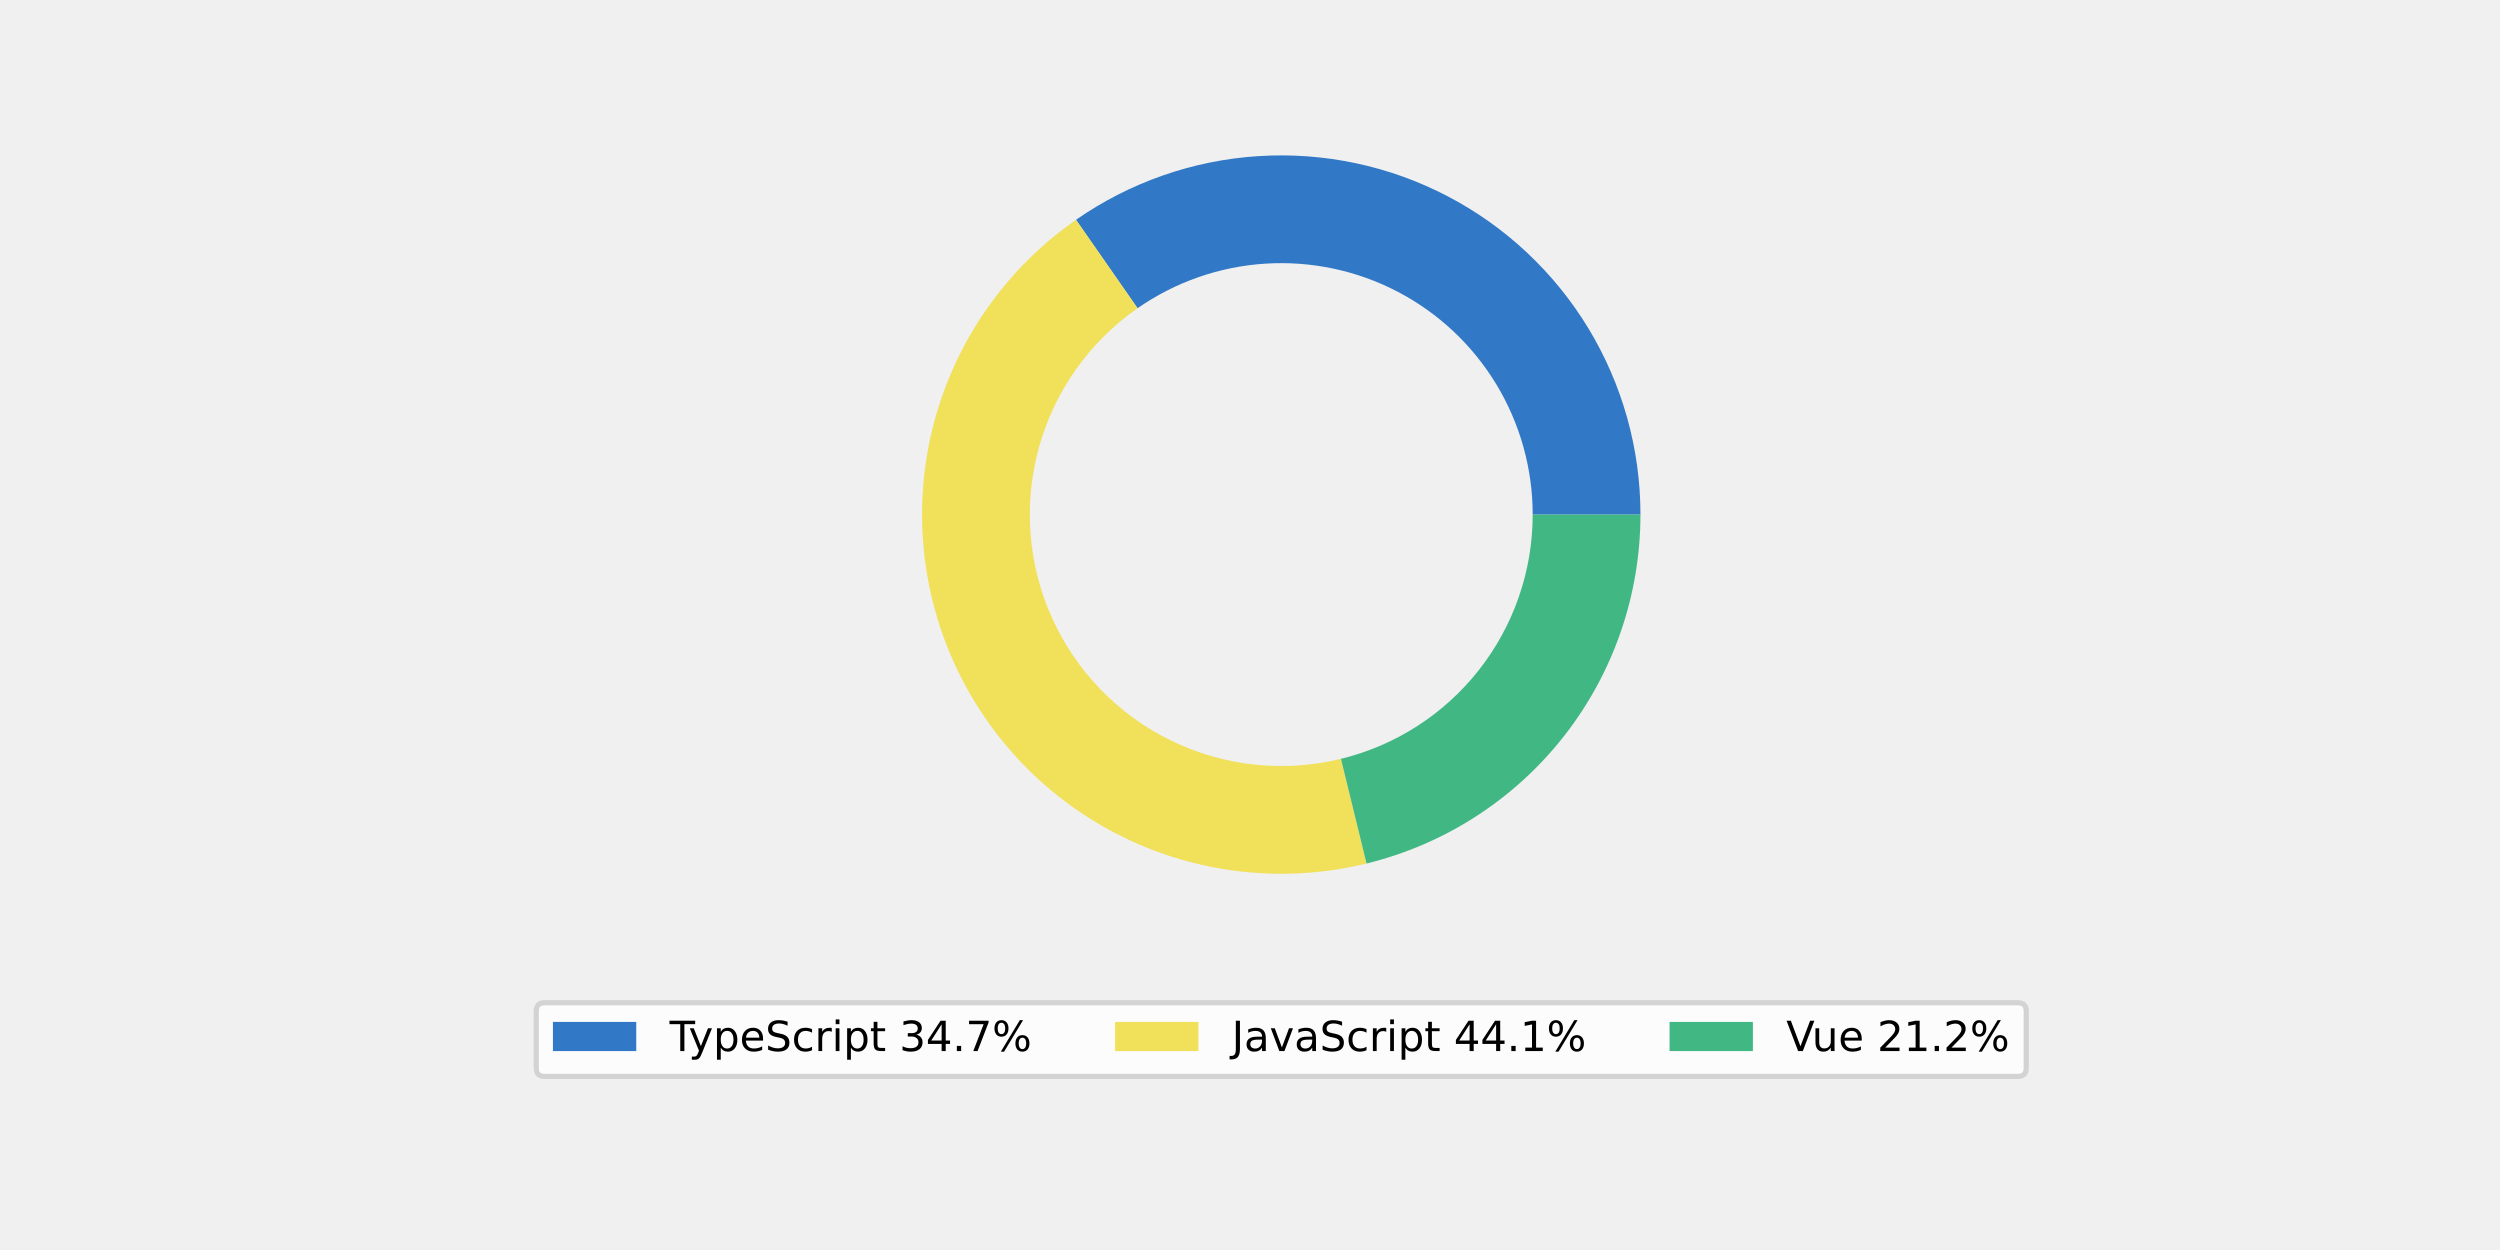
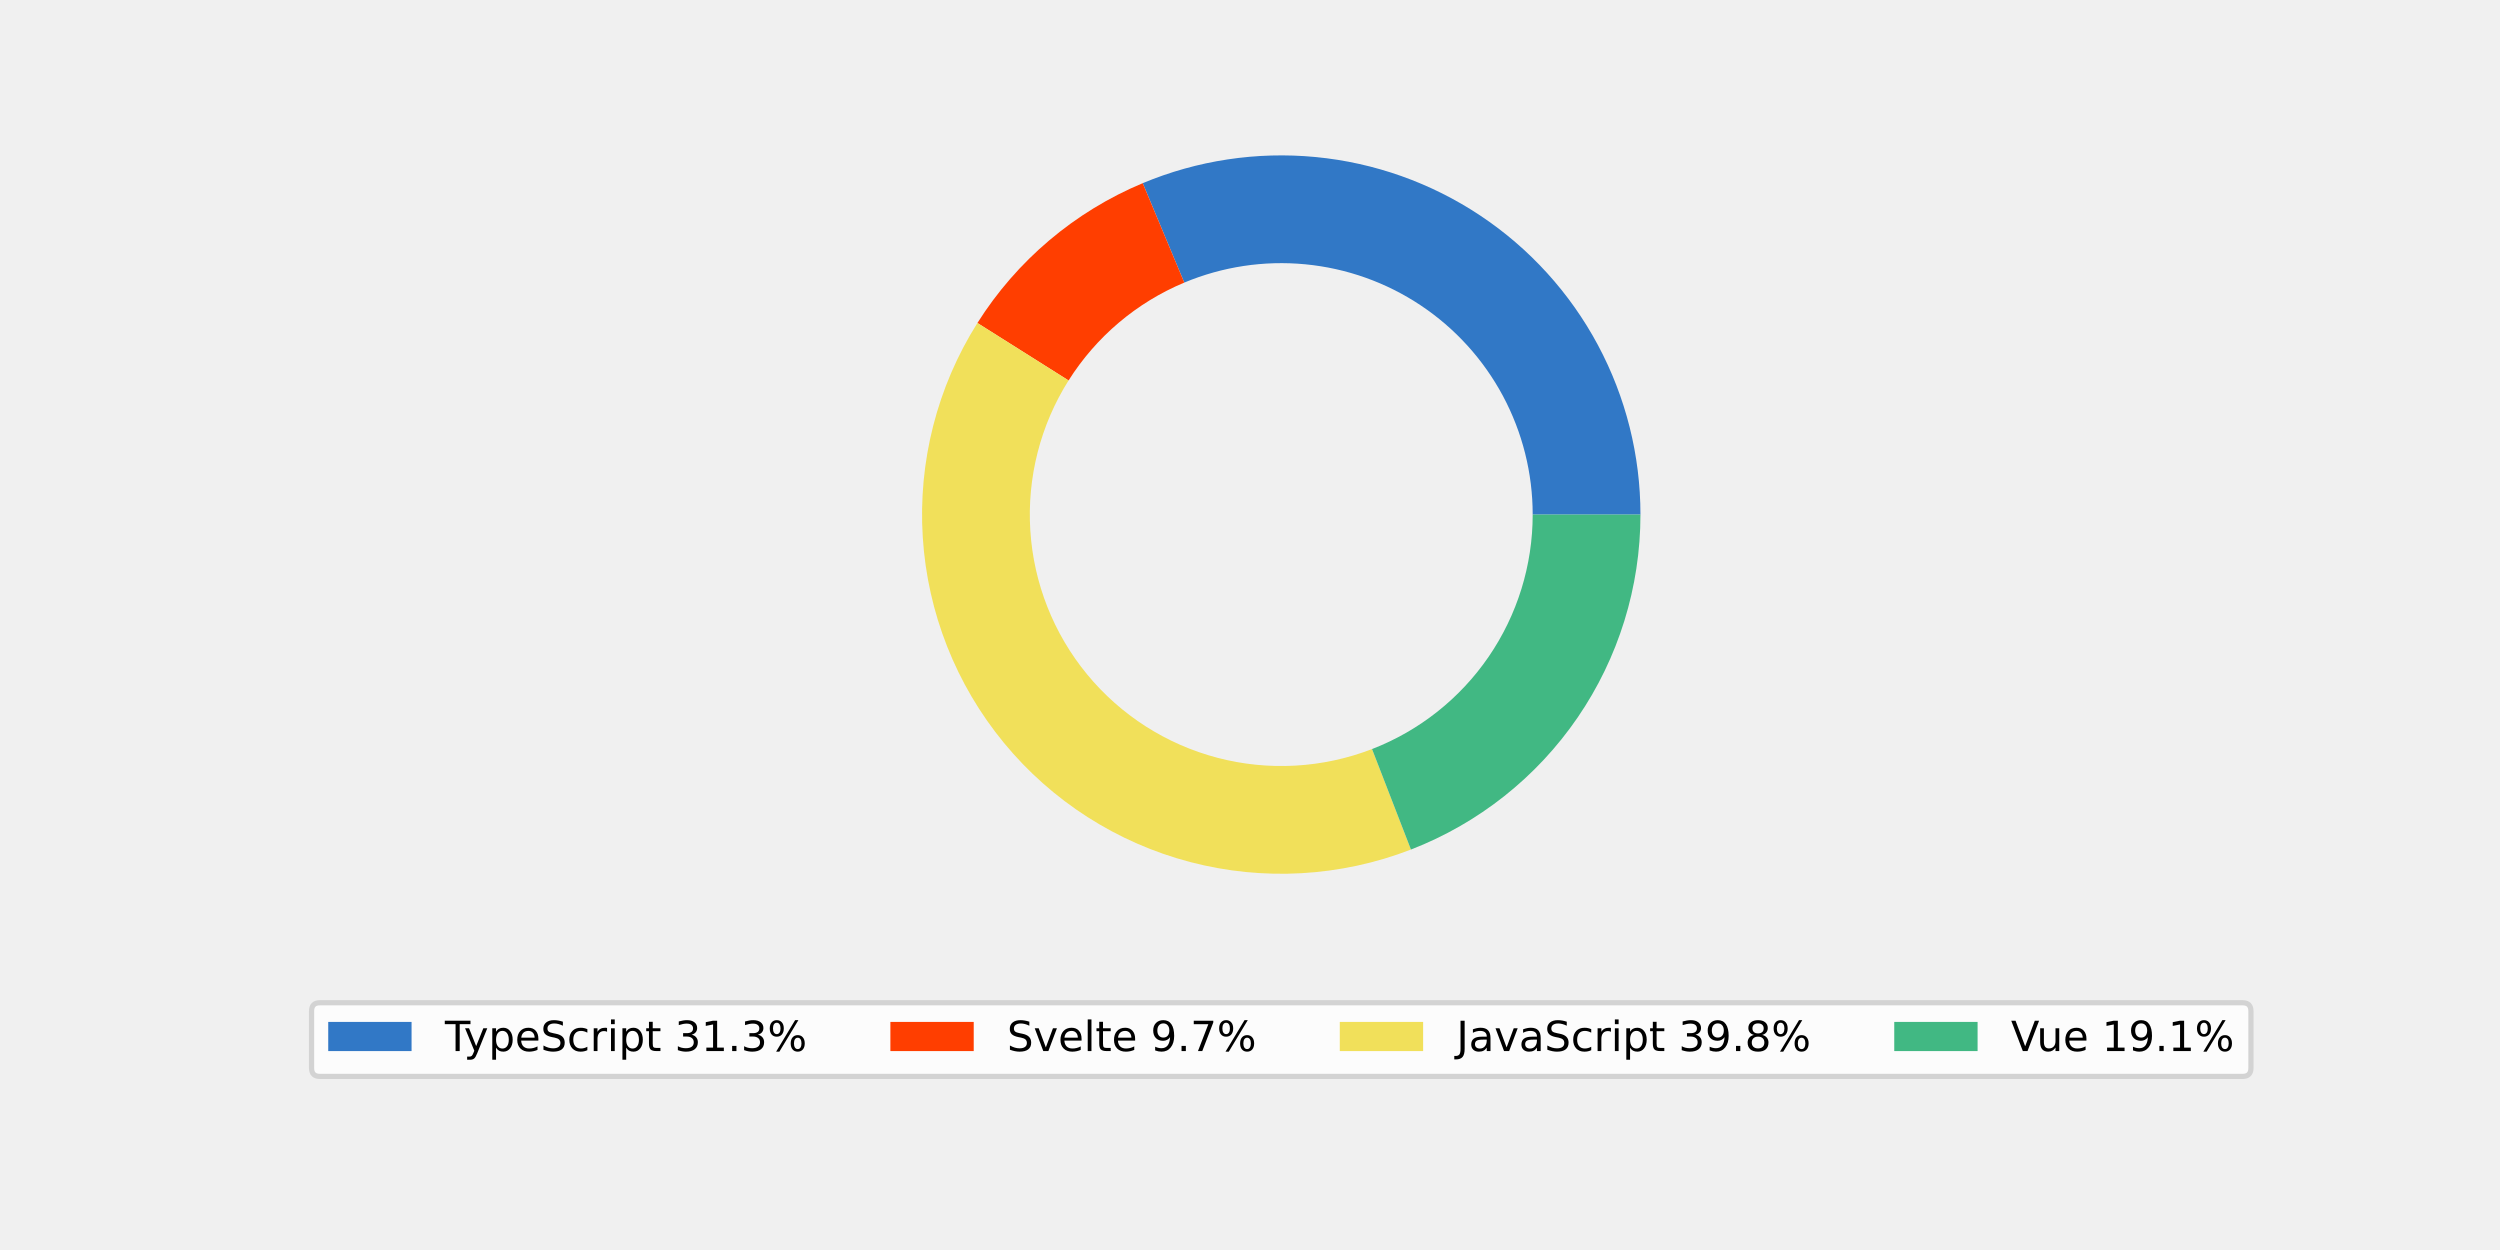
<svg xmlns="http://www.w3.org/2000/svg" xmlns:xlink="http://www.w3.org/1999/xlink" width="480pt" height="240pt" viewBox="0 0 480 240" version="1.1">
  <defs>
    <style type="text/css">*{stroke-linejoin: round; stroke-linecap: butt}</style>
  </defs>
  <g id="figure_1">
    <g id="patch_1">
      <path d="M 0 240  L 480 240  L 480 0  L 0 0  L 0 240  z " style="fill: none" />
    </g>
    <g id="axes_1">
      <g id="patch_2">
-         <path d="M 294.276 98.8  C 294.276 89.98 291.859 81.326 287.288 73.782  C 282.717 66.239 276.165 60.09 268.347 56.008  C 260.528 51.925 251.738 50.062 242.936 50.621  C 234.133 51.181 225.65 54.143 218.412 59.183  L 206.589 42.205  C 216.929 35.004 229.048 30.773 241.623 29.974  C 254.198 29.174 266.755 31.835 277.924 37.668  C 289.093 43.501 298.453 52.284 304.983 63.061  C 311.512 73.837 314.966 86.2 314.966 98.8  z " clip-path="url(#pacc1fbbd3b)" style="fill: #3178c6" />
+         <path d="M 294.276 98.8  C 294.276 90.848 292.311 83.018 288.557 76.008  C 284.803 68.999 279.374 63.024 272.756 58.617  C 266.137 54.21 258.53 51.505 250.615 50.745  C 242.7 49.985 234.718 51.192 227.381 54.259  L 219.402 35.17  C 229.883 30.789 241.285 29.064 252.593 30.15  C 263.901 31.236 274.767 35.099 284.222 41.395  C 293.678 47.691 301.433 56.227 306.796 66.241  C 312.159 76.255 314.966 87.44 314.966 98.8  z " clip-path="url(#p0b9250daf7)" style="fill: #3178c6" />
      </g>
      <g id="patch_3">
-         <path d="M 218.412 59.183  C 209.167 65.622 202.461 75.097 199.464 85.958  C 196.467 96.818 197.364 108.392 201.999 118.661  C 206.634 128.929 214.72 137.259 224.847 142.195  C 234.975 147.131 246.517 148.37 257.461 145.696  L 262.373 165.794  C 246.739 169.615 230.249 167.845 215.782 160.793  C 201.315 153.741 189.762 141.842 183.141 127.173  C 176.52 112.503 175.238 95.969 179.519 80.454  C 183.801 64.939 193.381 51.402 206.589 42.205  z " clip-path="url(#pacc1fbbd3b)" style="fill: #f1e05a" />
+         <path d="M 227.381 54.259  C 222.827 56.163 218.592 58.754 214.823 61.941  C 211.055 65.129 207.797 68.876 205.164 73.051  L 187.663 62.016  C 191.424 56.051 196.078 50.699 201.462 46.145  C 206.845 41.591 212.896 37.89 219.402 35.17  z " clip-path="url(#p0b9250daf7)" style="fill: #ff3e00" />
      </g>
      <g id="patch_4">
-         <path d="M 257.461 145.696  C 267.96 143.13 277.299 137.111 283.973 128.61  C 290.646 120.109 294.276 109.608 294.276 98.8  L 314.966 98.8  C 314.966 114.24 309.781 129.241 300.247 141.386  C 290.713 153.53 277.371 162.128 262.373 165.794  z " clip-path="url(#pacc1fbbd3b)" style="fill: #41b883" />
+         <path d="M 205.164 73.051  C 199.751 81.637 197.18 91.715 197.82 101.845  C 198.461 111.975 202.279 121.649 208.731 129.485  C 215.183 137.321 223.944 142.926 233.763 145.499  C 243.581 148.072 253.965 147.484 263.431 143.819  L 270.901 163.113  C 257.379 168.349 242.544 169.189 228.518 165.513  C 214.492 161.837 201.975 153.83 192.759 142.636  C 183.542 131.442 178.086 117.621 177.172 103.15  C 176.257 88.679 179.929 74.281 187.663 62.016  z " clip-path="url(#p0b9250daf7)" style="fill: #f1e05a" />
+       </g>
+       <g id="patch_5">
+         <path d="M 263.431 143.819  C 272.512 140.303 280.321 134.12 285.825 126.086  C 291.329 118.053 294.276 108.538 294.276 98.8  L 314.966 98.8  C 314.966 112.712 310.756 126.304 302.893 137.78  C 295.029 149.257 283.875 158.09 270.901 163.113  z " clip-path="url(#p0b9250daf7)" style="fill: #41b883" />
      </g>
    </g>
    <g id="axes_2">
      <g id="legend_1">
-         <g id="patch_5">
-           <path d="M 104.563 206.671  L 387.437 206.671  Q 389.037 206.671 389.037 205.071  L 389.037 194.129  Q 389.037 192.529 387.437 192.529  L 104.563 192.529  Q 102.963 192.529 102.963 194.129  L 102.963 205.071  Q 102.963 206.671 104.563 206.671  z " style="fill: #ffffff; opacity: 0.8; stroke: #cccccc; stroke-linejoin: miter" />
+         <g id="patch_6">
+           <path d="M 61.421 206.671  L 430.579 206.671  Q 432.179 206.671 432.179 205.071  L 432.179 194.129  Q 432.179 192.529 430.579 192.529  L 61.421 192.529  Q 59.821 192.529 59.821 194.129  L 59.821 205.071  Q 59.821 206.671 61.421 206.671  z " style="fill: #ffffff; opacity: 0.8; stroke: #cccccc; stroke-linejoin: miter" />
        </g>
-         <g id="patch_6">
-           <path d="M 106.163 201.808  L 122.163 201.808  L 122.163 196.208  L 106.163 196.208  z " style="fill: #3178c6" />
+         <g id="patch_7">
+           <path d="M 63.021 201.808  L 79.021 201.808  L 79.021 196.208  L 63.021 196.208  z " style="fill: #3178c6" />
        </g>
        <g id="text_1">
-           <g transform="translate(128.5631 201.8075) scale(0.08 -0.08)">
+           <g transform="translate(85.42125 201.8075) scale(0.08 -0.08)">
            <defs>
              <path id="DejaVuSans-54" d="M -19 4666  L 3928 4666  L 3928 4134  L 2272 4134  L 2272 0  L 1638 0  L 1638 4134  L -19 4134  L -19 4666  z " transform="scale(0.015625)" />
              <path id="DejaVuSans-79" d="M 2059 -325  Q 1816 -950 1584 -1140  Q 1353 -1331 966 -1331  L 506 -1331  L 506 -850  L 844 -850  Q 1081 -850 1212 -737  Q 1344 -625 1503 -206  L 1606 56  L 191 3500  L 800 3500  L 1894 763  L 2988 3500  L 3597 3500  L 2059 -325  z " transform="scale(0.015625)" />
              <path id="DejaVuSans-70" d="M 1159 525  L 1159 -1331  L 581 -1331  L 581 3500  L 1159 3500  L 1159 2969  Q 1341 3281 1617 3432  Q 1894 3584 2278 3584  Q 2916 3584 3314 3078  Q 3713 2572 3713 1747  Q 3713 922 3314 415  Q 2916 -91 2278 -91  Q 1894 -91 1617 61  Q 1341 213 1159 525  z M 3116 1747  Q 3116 2381 2855 2742  Q 2594 3103 2138 3103  Q 1681 3103 1420 2742  Q 1159 2381 1159 1747  Q 1159 1113 1420 752  Q 1681 391 2138 391  Q 2594 391 2855 752  Q 3116 1113 3116 1747  z " transform="scale(0.015625)" />
              <path id="DejaVuSans-65" d="M 3597 1894  L 3597 1613  L 953 1613  Q 991 1019 1311 708  Q 1631 397 2203 397  Q 2534 397 2845 478  Q 3156 559 3463 722  L 3463 178  Q 3153 47 2828 -22  Q 2503 -91 2169 -91  Q 1331 -91 842 396  Q 353 884 353 1716  Q 353 2575 817 3079  Q 1281 3584 2069 3584  Q 2775 3584 3186 3129  Q 3597 2675 3597 1894  z M 3022 2063  Q 3016 2534 2758 2815  Q 2500 3097 2075 3097  Q 1594 3097 1305 2825  Q 1016 2553 972 2059  L 3022 2063  z " transform="scale(0.015625)" />
              <path id="DejaVuSans-53" d="M 3425 4513  L 3425 3897  Q 3066 4069 2747 4153  Q 2428 4238 2131 4238  Q 1616 4238 1336 4038  Q 1056 3838 1056 3469  Q 1056 3159 1242 3001  Q 1428 2844 1947 2747  L 2328 2669  Q 3034 2534 3370 2195  Q 3706 1856 3706 1288  Q 3706 609 3251 259  Q 2797 -91 1919 -91  Q 1588 -91 1214 -16  Q 841 59 441 206  L 441 856  Q 825 641 1194 531  Q 1563 422 1919 422  Q 2459 422 2753 634  Q 3047 847 3047 1241  Q 3047 1584 2836 1778  Q 2625 1972 2144 2069  L 1759 2144  Q 1053 2284 737 2584  Q 422 2884 422 3419  Q 422 4038 858 4394  Q 1294 4750 2059 4750  Q 2388 4750 2728 4690  Q 3069 4631 3425 4513  z " transform="scale(0.015625)" />
              <path id="DejaVuSans-63" d="M 3122 3366  L 3122 2828  Q 2878 2963 2633 3030  Q 2388 3097 2138 3097  Q 1578 3097 1268 2742  Q 959 2388 959 1747  Q 959 1106 1268 751  Q 1578 397 2138 397  Q 2388 397 2633 464  Q 2878 531 3122 666  L 3122 134  Q 2881 22 2623 -34  Q 2366 -91 2075 -91  Q 1284 -91 818 406  Q 353 903 353 1747  Q 353 2603 823 3093  Q 1294 3584 2113 3584  Q 2378 3584 2631 3529  Q 2884 3475 3122 3366  z " transform="scale(0.015625)" />
              <path id="DejaVuSans-72" d="M 2631 2963  Q 2534 3019 2420 3045  Q 2306 3072 2169 3072  Q 1681 3072 1420 2755  Q 1159 2438 1159 1844  L 1159 0  L 581 0  L 581 3500  L 1159 3500  L 1159 2956  Q 1341 3275 1631 3429  Q 1922 3584 2338 3584  Q 2397 3584 2469 3576  Q 2541 3569 2628 3553  L 2631 2963  z " transform="scale(0.015625)" />
              <path id="DejaVuSans-69" d="M 603 3500  L 1178 3500  L 1178 0  L 603 0  L 603 3500  z M 603 4863  L 1178 4863  L 1178 4134  L 603 4134  L 603 4863  z " transform="scale(0.015625)" />
              <path id="DejaVuSans-74" d="M 1172 4494  L 1172 3500  L 2356 3500  L 2356 3053  L 1172 3053  L 1172 1153  Q 1172 725 1289 603  Q 1406 481 1766 481  L 2356 481  L 2356 0  L 1766 0  Q 1100 0 847 248  Q 594 497 594 1153  L 594 3053  L 172 3053  L 172 3500  L 594 3500  L 594 4494  L 1172 4494  z " transform="scale(0.015625)" />
              <path id="DejaVuSans-20" transform="scale(0.015625)" />
              <path id="DejaVuSans-33" d="M 2597 2516  Q 3050 2419 3304 2112  Q 3559 1806 3559 1356  Q 3559 666 3084 287  Q 2609 -91 1734 -91  Q 1441 -91 1130 -33  Q 819 25 488 141  L 488 750  Q 750 597 1062 519  Q 1375 441 1716 441  Q 2309 441 2620 675  Q 2931 909 2931 1356  Q 2931 1769 2642 2001  Q 2353 2234 1838 2234  L 1294 2234  L 1294 2753  L 1863 2753  Q 2328 2753 2575 2939  Q 2822 3125 2822 3475  Q 2822 3834 2567 4026  Q 2313 4219 1838 4219  Q 1578 4219 1281 4162  Q 984 4106 628 3988  L 628 4550  Q 988 4650 1302 4700  Q 1616 4750 1894 4750  Q 2613 4750 3031 4423  Q 3450 4097 3450 3541  Q 3450 3153 3228 2886  Q 3006 2619 2597 2516  z " transform="scale(0.015625)" />
-               <path id="DejaVuSans-34" d="M 2419 4116  L 825 1625  L 2419 1625  L 2419 4116  z M 2253 4666  L 3047 4666  L 3047 1625  L 3713 1625  L 3713 1100  L 3047 1100  L 3047 0  L 2419 0  L 2419 1100  L 313 1100  L 313 1709  L 2253 4666  z " transform="scale(0.015625)" />
+               <path id="DejaVuSans-31" d="M 794 531  L 1825 531  L 1825 4091  L 703 3866  L 703 4441  L 1819 4666  L 2450 4666  L 2450 531  L 3481 531  L 3481 0  L 794 0  L 794 531  z " transform="scale(0.015625)" />
              <path id="DejaVuSans-2e" d="M 684 794  L 1344 794  L 1344 0  L 684 0  L 684 794  z " transform="scale(0.015625)" />
-               <path id="DejaVuSans-37" d="M 525 4666  L 3525 4666  L 3525 4397  L 1831 0  L 1172 0  L 2766 4134  L 525 4134  L 525 4666  z " transform="scale(0.015625)" />
              <path id="DejaVuSans-25" d="M 4653 2053  Q 4381 2053 4226 1822  Q 4072 1591 4072 1178  Q 4072 772 4226 539  Q 4381 306 4653 306  Q 4919 306 5073 539  Q 5228 772 5228 1178  Q 5228 1588 5073 1820  Q 4919 2053 4653 2053  z M 4653 2450  Q 5147 2450 5437 2106  Q 5728 1763 5728 1178  Q 5728 594 5436 251  Q 5144 -91 4653 -91  Q 4153 -91 3862 251  Q 3572 594 3572 1178  Q 3572 1766 3864 2108  Q 4156 2450 4653 2450  z M 1428 4353  Q 1159 4353 1004 4120  Q 850 3888 850 3481  Q 850 3069 1003 2837  Q 1156 2606 1428 2606  Q 1700 2606 1854 2837  Q 2009 3069 2009 3481  Q 2009 3884 1853 4118  Q 1697 4353 1428 4353  z M 4250 4750  L 4750 4750  L 1831 -91  L 1331 -91  L 4250 4750  z M 1428 4750  Q 1922 4750 2215 4408  Q 2509 4066 2509 3481  Q 2509 2891 2217 2550  Q 1925 2209 1428 2209  Q 931 2209 642 2551  Q 353 2894 353 3481  Q 353 4063 643 4406  Q 934 4750 1428 4750  z " transform="scale(0.015625)" />
            </defs>
            <use xlink:href="#DejaVuSans-54" />
            <use xlink:href="#DejaVuSans-79" transform="translate(45.45898 0)" />
            <use xlink:href="#DejaVuSans-70" transform="translate(104.6387 0)" />
            <use xlink:href="#DejaVuSans-65" transform="translate(168.1152 0)" />
            <use xlink:href="#DejaVuSans-53" transform="translate(229.6387 0)" />
            <use xlink:href="#DejaVuSans-63" transform="translate(293.1152 0)" />
            <use xlink:href="#DejaVuSans-72" transform="translate(348.0957 0)" />
            <use xlink:href="#DejaVuSans-69" transform="translate(389.209 0)" />
            <use xlink:href="#DejaVuSans-70" transform="translate(416.9922 0)" />
            <use xlink:href="#DejaVuSans-74" transform="translate(480.4688 0)" />
            <use xlink:href="#DejaVuSans-20" transform="translate(519.6777 0)" />
            <use xlink:href="#DejaVuSans-33" transform="translate(551.4648 0)" />
-             <use xlink:href="#DejaVuSans-34" transform="translate(615.0879 0)" />
+             <use xlink:href="#DejaVuSans-31" transform="translate(615.0879 0)" />
            <use xlink:href="#DejaVuSans-2e" transform="translate(678.7109 0)" />
-             <use xlink:href="#DejaVuSans-37" transform="translate(710.498 0)" />
+             <use xlink:href="#DejaVuSans-33" transform="translate(710.498 0)" />
            <use xlink:href="#DejaVuSans-25" transform="translate(774.1211 0)" />
          </g>
        </g>
-         <g id="patch_7">
-           <path d="M 214.096 201.808  L 230.096 201.808  L 230.096 196.208  L 214.096 196.208  z " style="fill: #f1e05a" />
+         <g id="patch_8">
+           <path d="M 170.954 201.808  L 186.954 201.808  L 186.954 196.208  L 170.954 196.208  z " style="fill: #ff3e00" />
        </g>
        <g id="text_2">
-           <g transform="translate(236.4956 201.8075) scale(0.08 -0.08)">
+           <g transform="translate(193.3537 201.8075) scale(0.08 -0.08)">
+             <defs>
+               <path id="DejaVuSans-76" d="M 191 3500  L 800 3500  L 1894 563  L 2988 3500  L 3597 3500  L 2284 0  L 1503 0  L 191 3500  z " transform="scale(0.015625)" />
+               <path id="DejaVuSans-6c" d="M 603 4863  L 1178 4863  L 1178 0  L 603 0  L 603 4863  z " transform="scale(0.015625)" />
+               <path id="DejaVuSans-39" d="M 703 97  L 703 672  Q 941 559 1184 500  Q 1428 441 1663 441  Q 2288 441 2617 861  Q 2947 1281 2994 2138  Q 2813 1869 2534 1725  Q 2256 1581 1919 1581  Q 1219 1581 811 2004  Q 403 2428 403 3163  Q 403 3881 828 4315  Q 1253 4750 1959 4750  Q 2769 4750 3195 4129  Q 3622 3509 3622 2328  Q 3622 1225 3098 567  Q 2575 -91 1691 -91  Q 1453 -91 1209 -44  Q 966 3 703 97  z M 1959 2075  Q 2384 2075 2632 2365  Q 2881 2656 2881 3163  Q 2881 3666 2632 3958  Q 2384 4250 1959 4250  Q 1534 4250 1286 3958  Q 1038 3666 1038 3163  Q 1038 2656 1286 2365  Q 1534 2075 1959 2075  z " transform="scale(0.015625)" />
+               <path id="DejaVuSans-37" d="M 525 4666  L 3525 4666  L 3525 4397  L 1831 0  L 1172 0  L 2766 4134  L 525 4134  L 525 4666  z " transform="scale(0.015625)" />
+             </defs>
+             <use xlink:href="#DejaVuSans-53" />
+             <use xlink:href="#DejaVuSans-76" transform="translate(63.47656 0)" />
+             <use xlink:href="#DejaVuSans-65" transform="translate(122.6562 0)" />
+             <use xlink:href="#DejaVuSans-6c" transform="translate(184.1797 0)" />
+             <use xlink:href="#DejaVuSans-74" transform="translate(211.9629 0)" />
+             <use xlink:href="#DejaVuSans-65" transform="translate(251.1719 0)" />
+             <use xlink:href="#DejaVuSans-20" transform="translate(312.6953 0)" />
+             <use xlink:href="#DejaVuSans-39" transform="translate(344.4824 0)" />
+             <use xlink:href="#DejaVuSans-2e" transform="translate(408.1055 0)" />
+             <use xlink:href="#DejaVuSans-37" transform="translate(439.8926 0)" />
+             <use xlink:href="#DejaVuSans-25" transform="translate(503.5156 0)" />
+           </g>
+         </g>
+         <g id="patch_9">
+           <path d="M 257.238 201.808  L 273.238 201.808  L 273.238 196.208  L 257.238 196.208  z " style="fill: #f1e05a" />
+         </g>
+         <g id="text_3">
+           <g transform="translate(279.6375 201.8075) scale(0.08 -0.08)">
            <defs>
              <path id="DejaVuSans-4a" d="M 628 4666  L 1259 4666  L 1259 325  Q 1259 -519 939 -900  Q 619 -1281 -91 -1281  L -331 -1281  L -331 -750  L -134 -750  Q 284 -750 456 -515  Q 628 -281 628 325  L 628 4666  z " transform="scale(0.015625)" />
              <path id="DejaVuSans-61" d="M 2194 1759  Q 1497 1759 1228 1600  Q 959 1441 959 1056  Q 959 750 1161 570  Q 1363 391 1709 391  Q 2188 391 2477 730  Q 2766 1069 2766 1631  L 2766 1759  L 2194 1759  z M 3341 1997  L 3341 0  L 2766 0  L 2766 531  Q 2569 213 2275 61  Q 1981 -91 1556 -91  Q 1019 -91 701 211  Q 384 513 384 1019  Q 384 1609 779 1909  Q 1175 2209 1959 2209  L 2766 2209  L 2766 2266  Q 2766 2663 2505 2880  Q 2244 3097 1772 3097  Q 1472 3097 1187 3025  Q 903 2953 641 2809  L 641 3341  Q 956 3463 1253 3523  Q 1550 3584 1831 3584  Q 2591 3584 2966 3190  Q 3341 2797 3341 1997  z " transform="scale(0.015625)" />
-               <path id="DejaVuSans-76" d="M 191 3500  L 800 3500  L 1894 563  L 2988 3500  L 3597 3500  L 2284 0  L 1503 0  L 191 3500  z " transform="scale(0.015625)" />
-               <path id="DejaVuSans-31" d="M 794 531  L 1825 531  L 1825 4091  L 703 3866  L 703 4441  L 1819 4666  L 2450 4666  L 2450 531  L 3481 531  L 3481 0  L 794 0  L 794 531  z " transform="scale(0.015625)" />
+               <path id="DejaVuSans-38" d="M 2034 2216  Q 1584 2216 1326 1975  Q 1069 1734 1069 1313  Q 1069 891 1326 650  Q 1584 409 2034 409  Q 2484 409 2743 651  Q 3003 894 3003 1313  Q 3003 1734 2745 1975  Q 2488 2216 2034 2216  z M 1403 2484  Q 997 2584 770 2862  Q 544 3141 544 3541  Q 544 4100 942 4425  Q 1341 4750 2034 4750  Q 2731 4750 3128 4425  Q 3525 4100 3525 3541  Q 3525 3141 3298 2862  Q 3072 2584 2669 2484  Q 3125 2378 3379 2068  Q 3634 1759 3634 1313  Q 3634 634 3220 271  Q 2806 -91 2034 -91  Q 1263 -91 848 271  Q 434 634 434 1313  Q 434 1759 690 2068  Q 947 2378 1403 2484  z M 1172 3481  Q 1172 3119 1398 2916  Q 1625 2713 2034 2713  Q 2441 2713 2670 2916  Q 2900 3119 2900 3481  Q 2900 3844 2670 4047  Q 2441 4250 2034 4250  Q 1625 4250 1398 4047  Q 1172 3844 1172 3481  z " transform="scale(0.015625)" />
            </defs>
            <use xlink:href="#DejaVuSans-4a" />
            <use xlink:href="#DejaVuSans-61" transform="translate(29.49219 0)" />
            <use xlink:href="#DejaVuSans-76" transform="translate(90.77148 0)" />
            <use xlink:href="#DejaVuSans-61" transform="translate(149.9512 0)" />
            <use xlink:href="#DejaVuSans-53" transform="translate(211.2305 0)" />
            <use xlink:href="#DejaVuSans-63" transform="translate(274.707 0)" />
            <use xlink:href="#DejaVuSans-72" transform="translate(329.6875 0)" />
            <use xlink:href="#DejaVuSans-69" transform="translate(370.8008 0)" />
            <use xlink:href="#DejaVuSans-70" transform="translate(398.584 0)" />
            <use xlink:href="#DejaVuSans-74" transform="translate(462.0605 0)" />
            <use xlink:href="#DejaVuSans-20" transform="translate(501.2695 0)" />
-             <use xlink:href="#DejaVuSans-34" transform="translate(533.0566 0)" />
-             <use xlink:href="#DejaVuSans-34" transform="translate(596.6797 0)" />
+             <use xlink:href="#DejaVuSans-33" transform="translate(533.0566 0)" />
+             <use xlink:href="#DejaVuSans-39" transform="translate(596.6797 0)" />
            <use xlink:href="#DejaVuSans-2e" transform="translate(660.3027 0)" />
-             <use xlink:href="#DejaVuSans-31" transform="translate(692.0898 0)" />
+             <use xlink:href="#DejaVuSans-38" transform="translate(692.0898 0)" />
            <use xlink:href="#DejaVuSans-25" transform="translate(755.7129 0)" />
          </g>
        </g>
-         <g id="patch_8">
-           <path d="M 320.556 201.808  L 336.556 201.808  L 336.556 196.208  L 320.556 196.208  z " style="fill: #41b883" />
+         <g id="patch_10">
+           <path d="M 363.697 201.808  L 379.697 201.808  L 379.697 196.208  L 363.697 196.208  z " style="fill: #41b883" />
        </g>
-         <g id="text_3">
-           <g transform="translate(342.9556 201.8075) scale(0.08 -0.08)">
+         <g id="text_4">
+           <g transform="translate(386.0975 201.8075) scale(0.08 -0.08)">
            <defs>
              <path id="DejaVuSans-56" d="M 1831 0  L 50 4666  L 709 4666  L 2188 738  L 3669 4666  L 4325 4666  L 2547 0  L 1831 0  z " transform="scale(0.015625)" />
              <path id="DejaVuSans-75" d="M 544 1381  L 544 3500  L 1119 3500  L 1119 1403  Q 1119 906 1312 657  Q 1506 409 1894 409  Q 2359 409 2629 706  Q 2900 1003 2900 1516  L 2900 3500  L 3475 3500  L 3475 0  L 2900 0  L 2900 538  Q 2691 219 2414 64  Q 2138 -91 1772 -91  Q 1169 -91 856 284  Q 544 659 544 1381  z M 1991 3584  L 1991 3584  z " transform="scale(0.015625)" />
-               <path id="DejaVuSans-32" d="M 1228 531  L 3431 531  L 3431 0  L 469 0  L 469 531  Q 828 903 1448 1529  Q 2069 2156 2228 2338  Q 2531 2678 2651 2914  Q 2772 3150 2772 3378  Q 2772 3750 2511 3984  Q 2250 4219 1831 4219  Q 1534 4219 1204 4116  Q 875 4013 500 3803  L 500 4441  Q 881 4594 1212 4672  Q 1544 4750 1819 4750  Q 2544 4750 2975 4387  Q 3406 4025 3406 3419  Q 3406 3131 3298 2873  Q 3191 2616 2906 2266  Q 2828 2175 2409 1742  Q 1991 1309 1228 531  z " transform="scale(0.015625)" />
            </defs>
            <use xlink:href="#DejaVuSans-56" />
            <use xlink:href="#DejaVuSans-75" transform="translate(61.6582 0)" />
            <use xlink:href="#DejaVuSans-65" transform="translate(125.0371 0)" />
            <use xlink:href="#DejaVuSans-20" transform="translate(186.5605 0)" />
-             <use xlink:href="#DejaVuSans-32" transform="translate(218.3477 0)" />
-             <use xlink:href="#DejaVuSans-31" transform="translate(281.9707 0)" />
+             <use xlink:href="#DejaVuSans-31" transform="translate(218.3477 0)" />
+             <use xlink:href="#DejaVuSans-39" transform="translate(281.9707 0)" />
            <use xlink:href="#DejaVuSans-2e" transform="translate(345.5938 0)" />
-             <use xlink:href="#DejaVuSans-32" transform="translate(377.3809 0)" />
+             <use xlink:href="#DejaVuSans-31" transform="translate(377.3809 0)" />
            <use xlink:href="#DejaVuSans-25" transform="translate(441.0039 0)" />
          </g>
        </g>
      </g>
    </g>
  </g>
  <defs>
-     <clipPath id="pacc1fbbd3b">
+     <clipPath id="p0b9250daf7">
      <path d="M 316 98.8  C 316 89.608 314.189 80.505 310.672 72.012  C 307.154 63.52 301.997 55.802 295.497 49.303  C 288.998 42.803 281.28 37.646 272.788 34.128  C 264.295 30.611 255.192 28.8 246 28.8  C 236.808 28.8 227.705 30.611 219.212 34.128  C 210.72 37.646 203.002 42.803 196.503 49.303  C 190.003 55.802 184.846 63.52 181.328 72.012  C 177.811 80.505 176 89.608 176 98.8  C 176 107.992 177.811 117.095 181.328 125.588  C 184.846 134.08 190.003 141.798 196.503 148.297  C 203.002 154.797 210.72 159.954 219.212 163.472  C 227.705 166.989 236.808 168.8 246 168.8  C 255.192 168.8 264.295 166.989 272.788 163.472  C 281.28 159.954 288.998 154.797 295.497 148.297  C 301.997 141.798 307.154 134.08 310.672 125.588  C 314.189 117.095 316 107.992 316 98.8  M 246 98.8  C 246 98.8 246 98.8 246 98.8  C 246 98.8 246 98.8 246 98.8  C 246 98.8 246 98.8 246 98.8  C 246 98.8 246 98.8 246 98.8  C 246 98.8 246 98.8 246 98.8  C 246 98.8 246 98.8 246 98.8  C 246 98.8 246 98.8 246 98.8  C 246 98.8 246 98.8 246 98.8  C 246 98.8 246 98.8 246 98.8  C 246 98.8 246 98.8 246 98.8  C 246 98.8 246 98.8 246 98.8  C 246 98.8 246 98.8 246 98.8  C 246 98.8 246 98.8 246 98.8  C 246 98.8 246 98.8 246 98.8  C 246 98.8 246 98.8 246 98.8  C 246 98.8 246 98.8 246 98.8  z " />
    </clipPath>
  </defs>
</svg>
